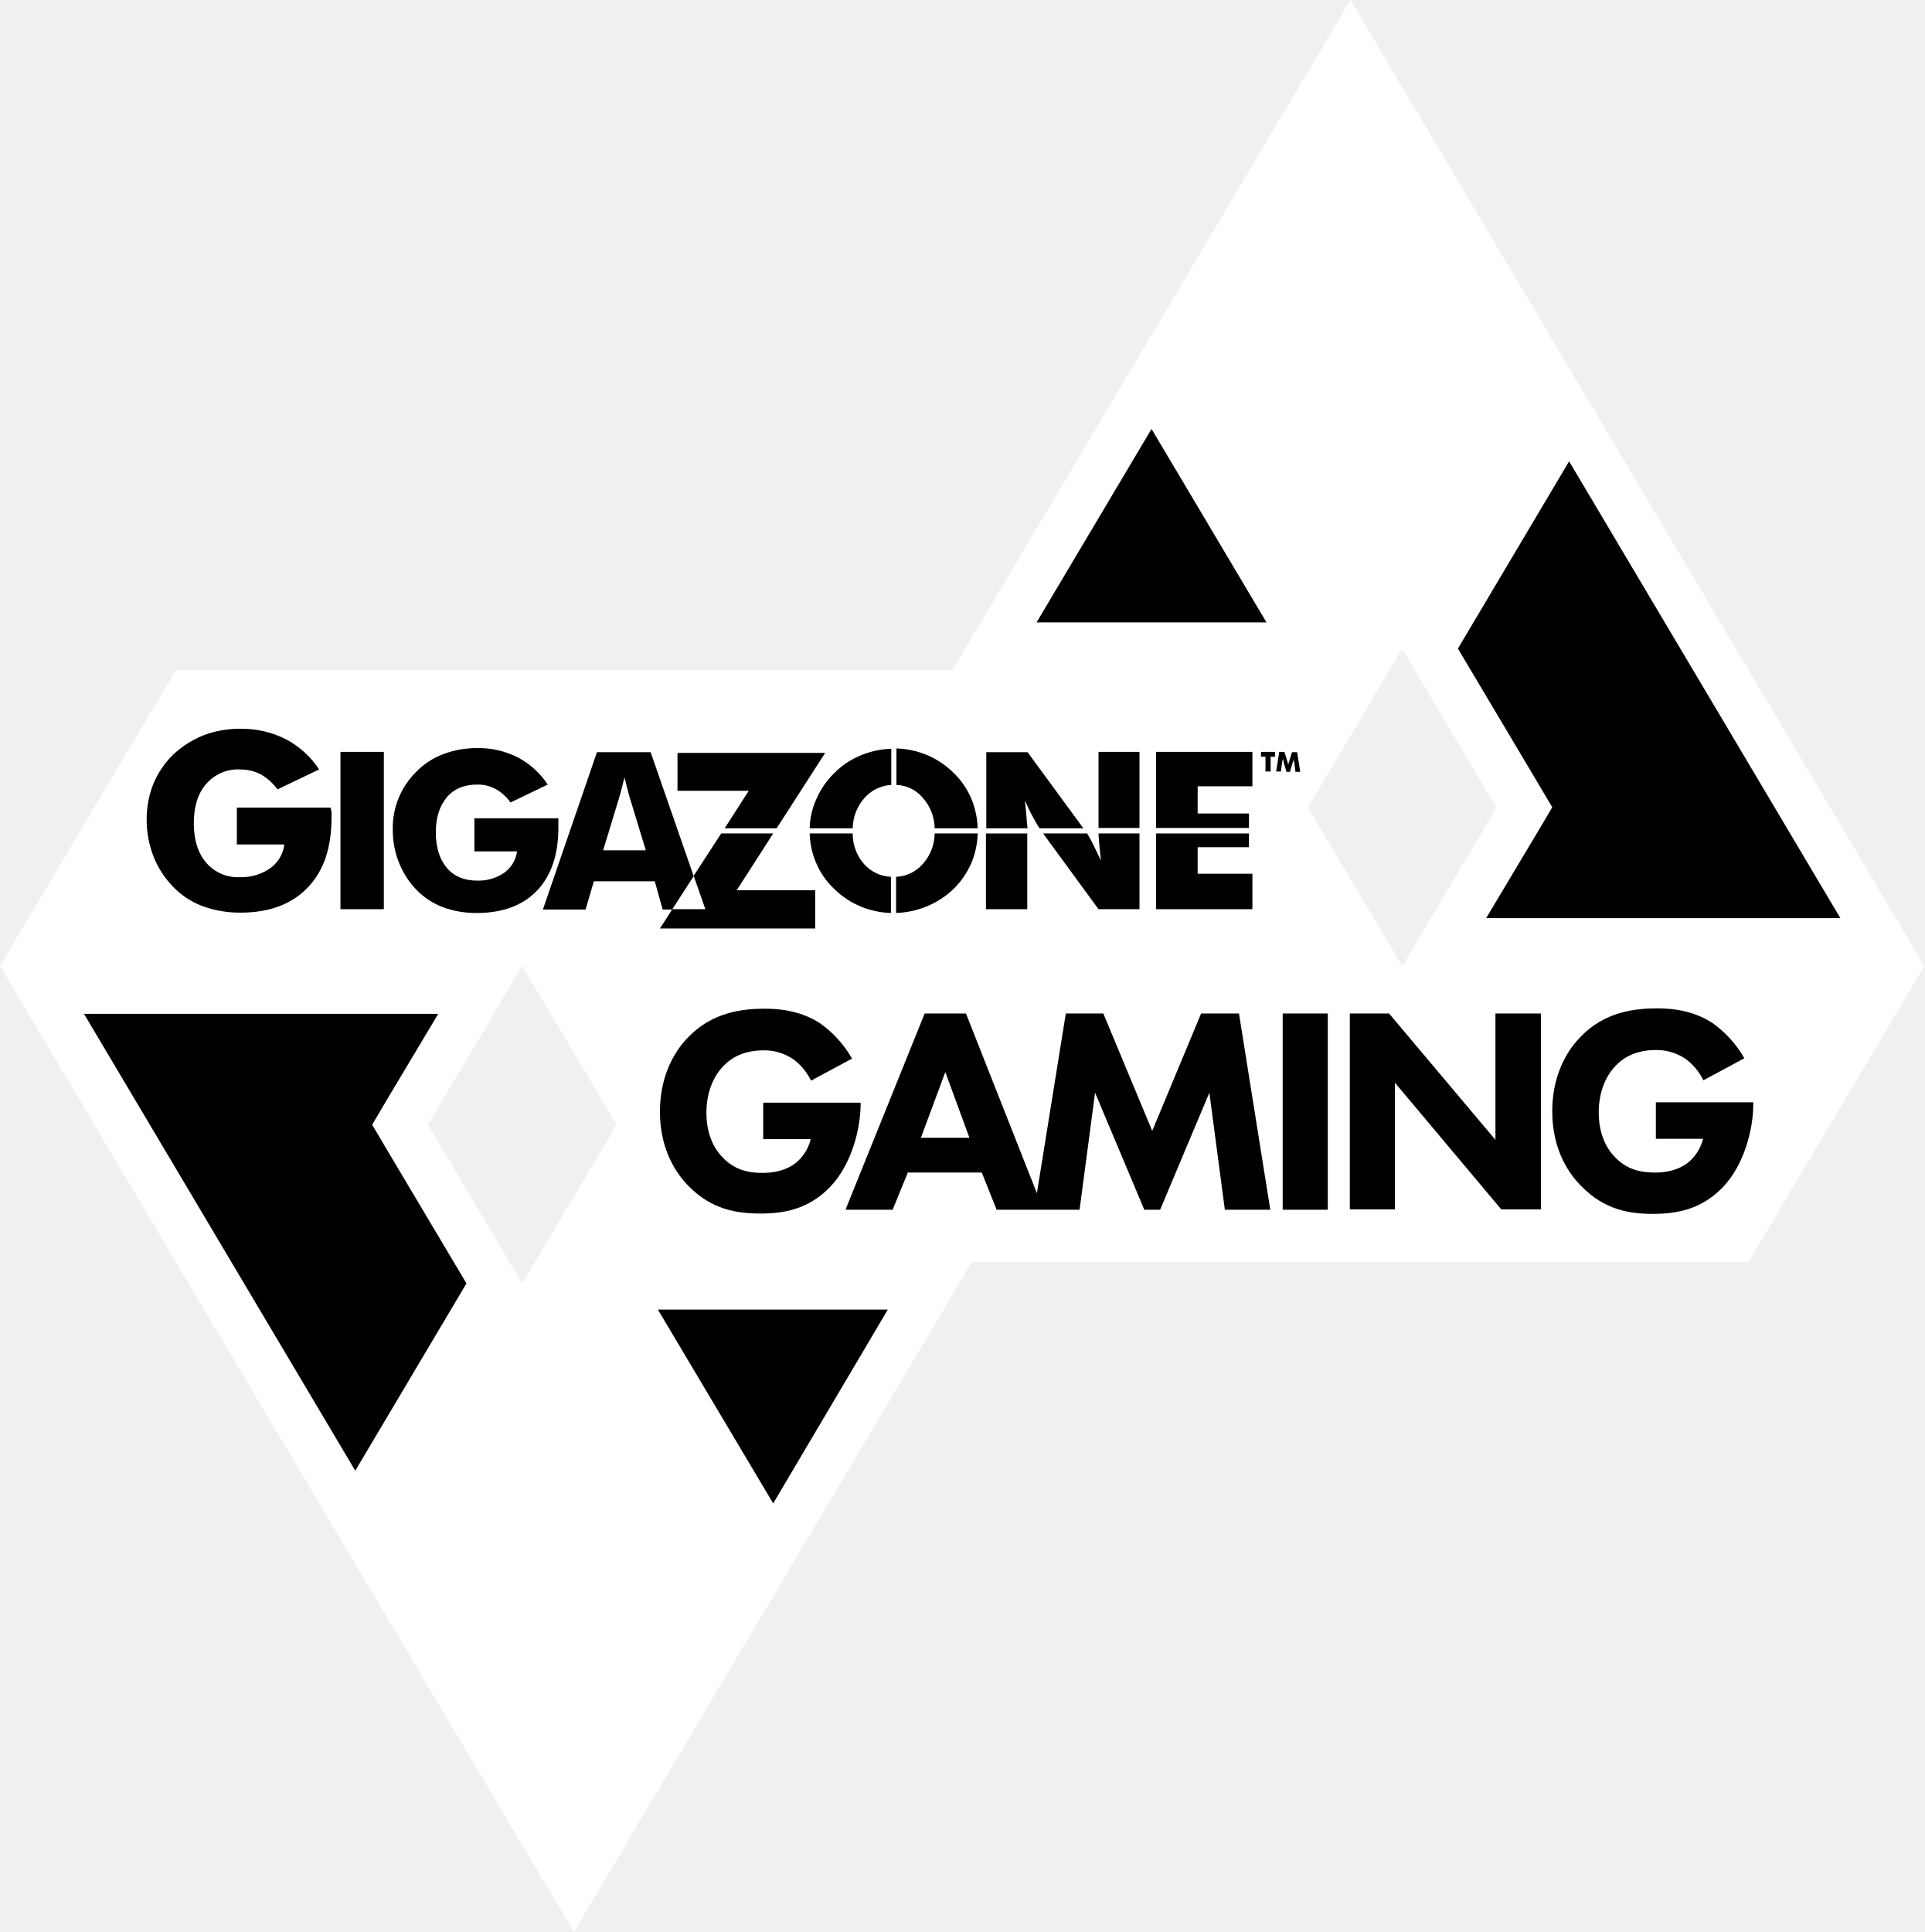
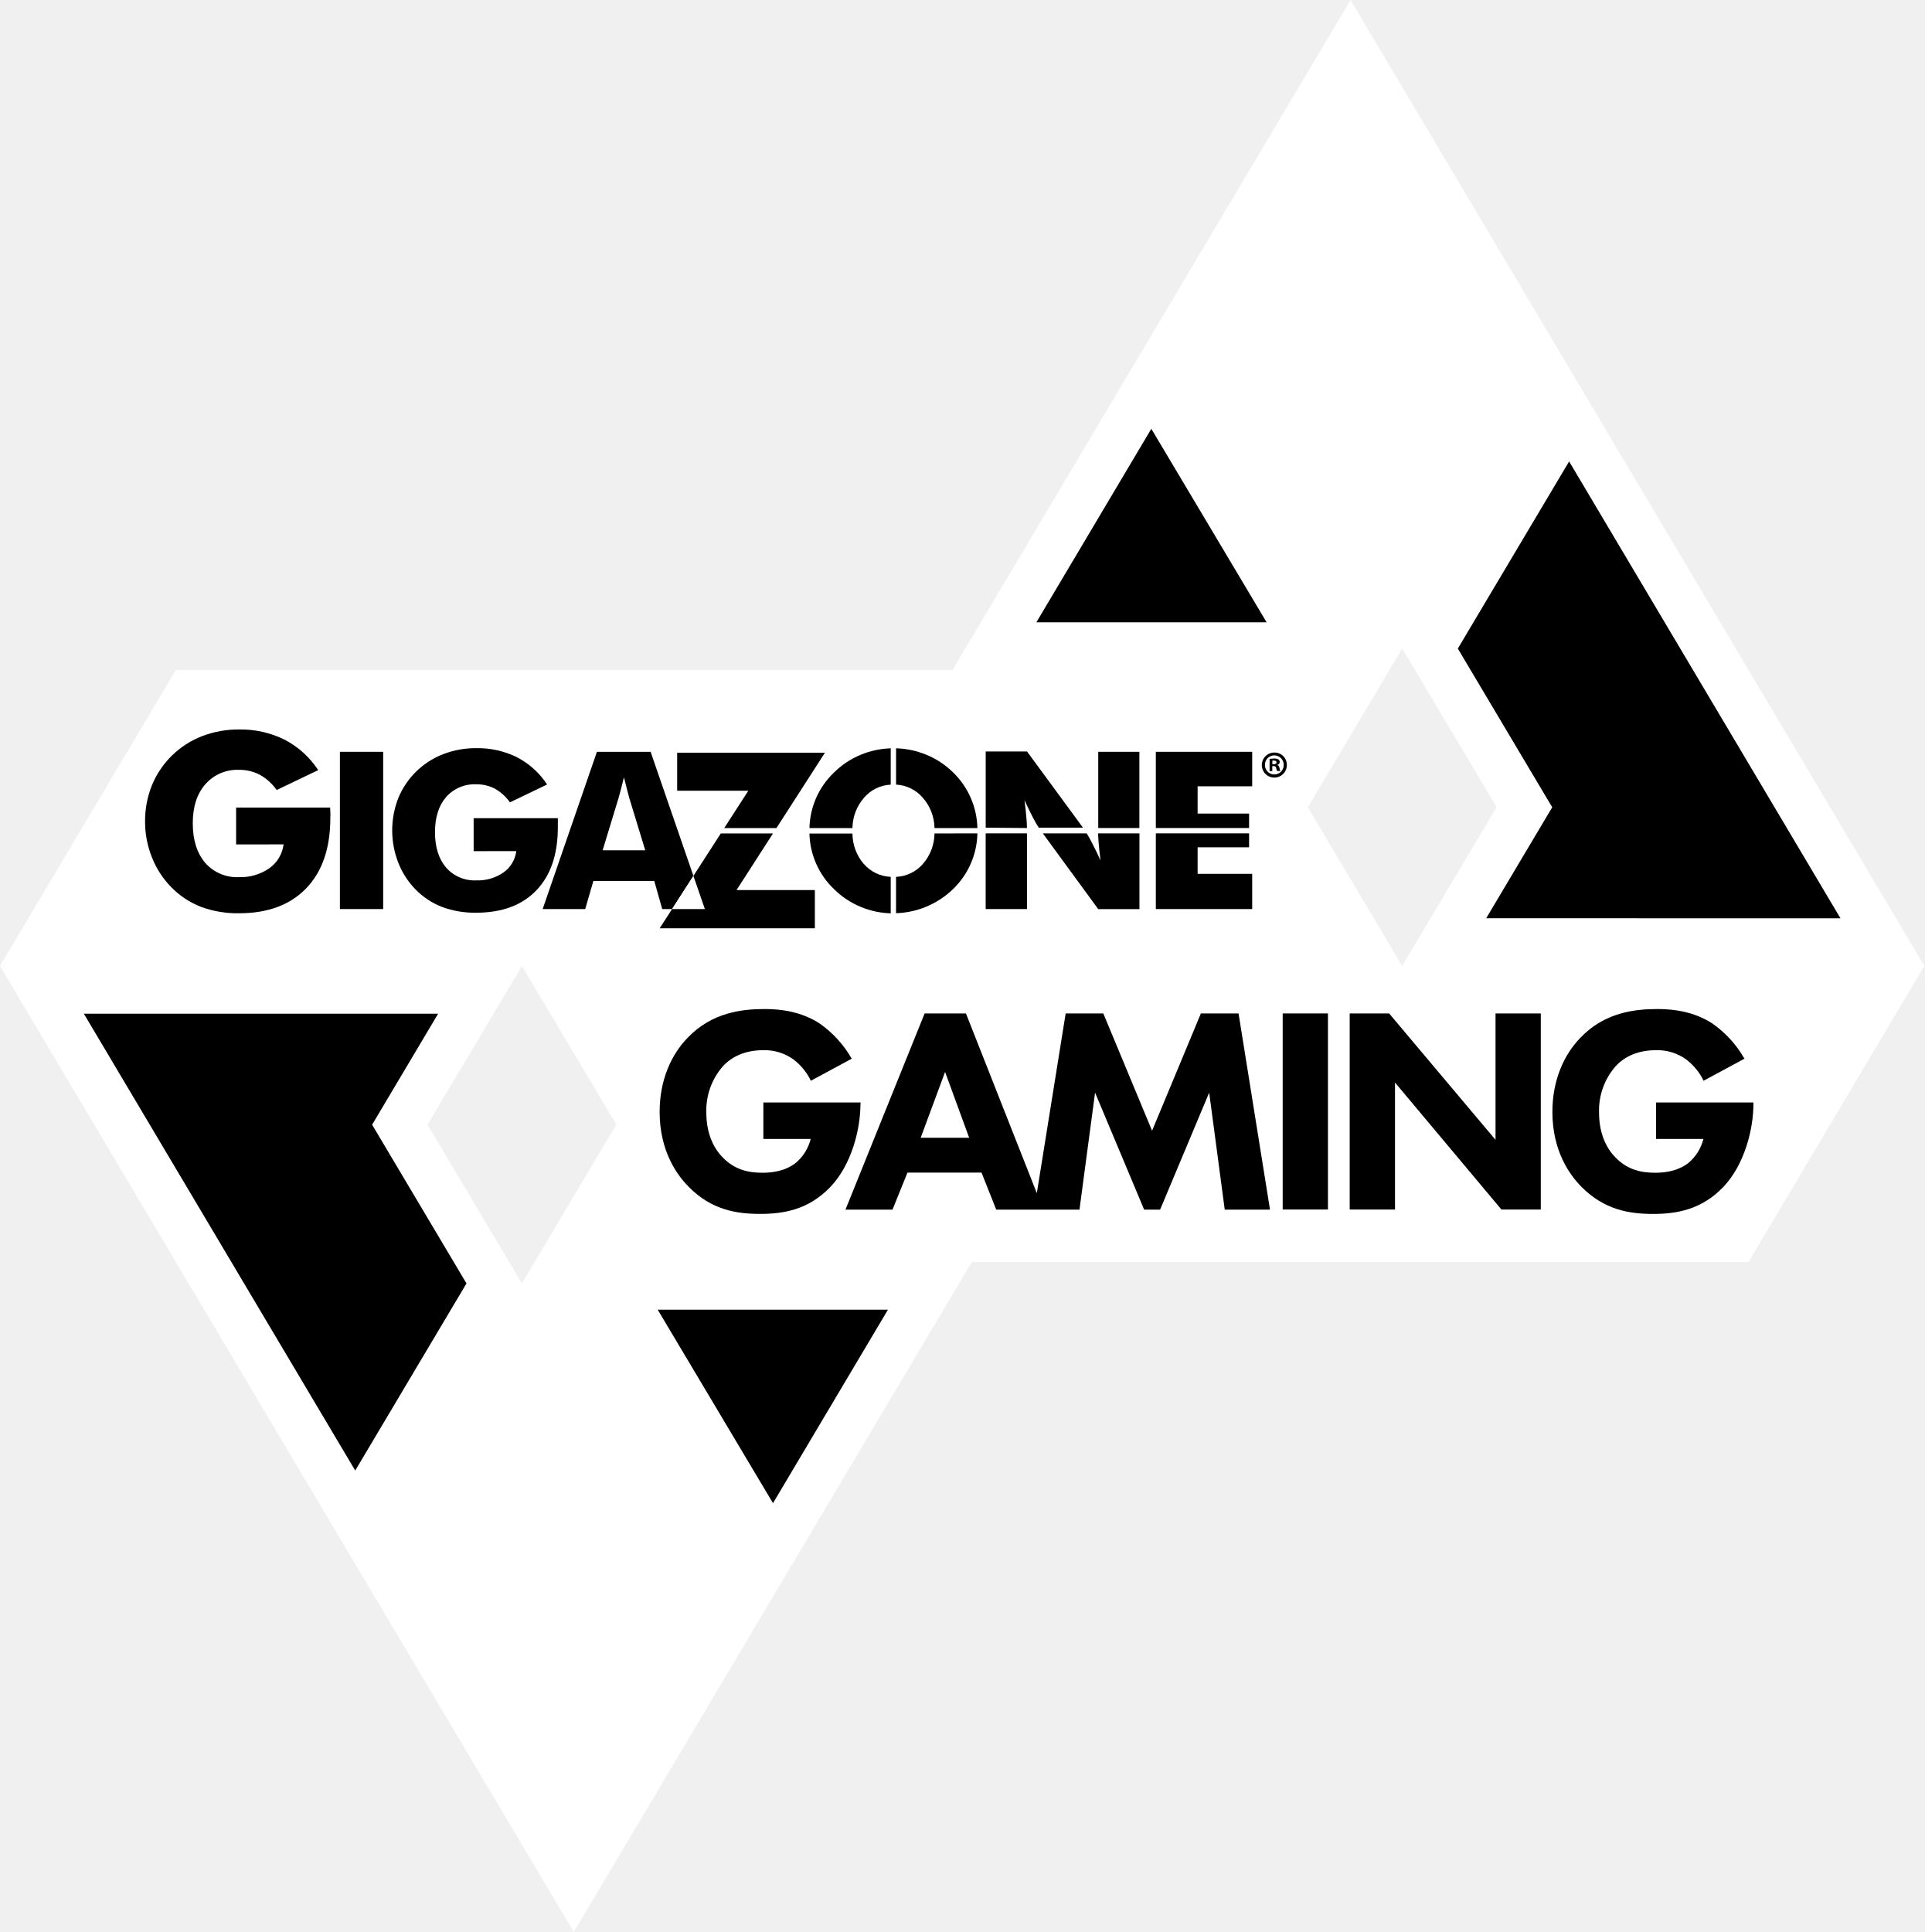
- <svg xmlns="http://www.w3.org/2000/svg" viewBox="0 0 559 561.2">
+ <svg xmlns="http://www.w3.org/2000/svg" viewBox="0 0 559.01 561.22">
  <defs>
    <style>.a{fill:#fff;}</style>
  </defs>
-   <path class="a" d="M392.3,0,276.7,194.6H51.1L0,280.6,166.7,561.2,282.3,366.6H507.9l51.1-86ZM155.4,366.6l-3.7,6.2-27.4-46.1,27.4-46.1,27.4,46.1Zm252-86-1.9-3.1-25.6-42.9,23.7-39.9,3.7-6.2,27.4,46.1Z" />
-   <polygon points="257.9 380.4 191.1 380.4 224.6 436.7 257.9 380.4" />
-   <polygon points="423.5 188.4 446.7 227.4 450.9 234.5 446.7 241.6 431.7 266.7 534.6 266.7 455.8 134 423.5 188.4" />
-   <polygon points="108.1 326.7 112.3 319.6 127.3 294.5 24.4 294.5 103.2 427.2 135.5 372.8 112.3 333.8 108.1 326.7" />
-   <polygon points="301.1 180.8 367.9 180.8 334.5 124.6 301.1 180.8" />
-   <path d="M195.3,264.1l6.2-9.6-12.5-36H173.4l-15.7,45.7h12.4l2.4-8.2h17.7l2.3,8.2h2.8ZM175.2,247l4.6-15.1c.3-.9.5-1.9.8-2.9s.5-2.1.8-3.2c.4,1.6.7,2.9,1,3.9s.4,1.8.6,2.2l4.6,15.1Z" />
-   <path d="M480.2,352.6c6.7,0,14-1.2,20.3-7.8s8.8-17.1,8.8-24v-.6H481v10.6h13.7a12.86,12.86,0,0,1-4.1,6.7c-1.3,1.1-4.3,3.1-9.9,3.1-4.4,0-8.2-1-11.5-4.4-2.4-2.4-4.8-6.6-4.8-13.1,0-5.3,1.7-10.2,4.9-13.5,2.7-2.9,6.6-4.6,11.8-4.6a14.94,14.94,0,0,1,8.7,2.7,17.07,17.07,0,0,1,5,6.1l11.9-6.4a31.7,31.7,0,0,0-9.2-10.2c-5.3-3.5-11.3-4.3-16-4.3-6.7,0-15.4,1-22.4,8.3-4.8,4.9-8.2,12.3-8.2,21.6,0,11.4,5,18.3,8.4,21.7C466.1,351.5,473.4,352.6,480.2,352.6Z" />
-   <polygon points="195.3 264.1 191.7 269.7 236.8 269.7 236.8 258.6 214.1 258.6 214 258.6 224.6 242.1 209.5 242.1 201.5 254.4 204.9 264.1 195.3 264.1" />
-   <polygon points="392.1 294.4 392.1 351.3 405.2 351.3 405.2 314.5 436.1 351.3 447.6 351.3 447.6 294.4 434.4 294.4 434.4 331.1 403.5 294.4 392.1 294.4" />
-   <path d="M162.2,238.7v-1H137.8v9.6h12.4a9.18,9.18,0,0,1-3.7,6.2,13.2,13.2,0,0,1-7.9,2.3c-3.7,0-6.7-1.2-8.8-3.7s-3.2-5.9-3.2-10.3,1.1-7.7,3.2-10.2,5.1-3.7,8.8-3.7a10.79,10.79,0,0,1,5.4,1.3,13.19,13.19,0,0,1,4.3,3.9l10.8-5.2a23.4,23.4,0,0,0-8.7-7.9,25.17,25.17,0,0,0-11.9-2.7,27.69,27.69,0,0,0-9.6,1.7,21.5,21.5,0,0,0-7.9,5.1,22.86,22.86,0,0,0-6.9,17.1,25,25,0,0,0,1.8,9.4,24.27,24.27,0,0,0,5,7.8,21.6,21.6,0,0,0,7.7,5.1,27.75,27.75,0,0,0,9.9,1.7c7.5,0,13.4-2.2,17.5-6.5s6.2-10.4,6.2-18.3Z" />
-   <rect x="98.9" y="218.4" width="12.6" height="45.7" />
-   <path d="M96.1,234.6H68.8v10.7H82.6a10,10,0,0,1-4.1,6.9,14.57,14.57,0,0,1-8.8,2.6,12.14,12.14,0,0,1-9.8-4.2c-2.4-2.8-3.6-6.6-3.6-11.5s1.2-8.6,3.6-11.4a12.28,12.28,0,0,1,9.8-4.2,13.26,13.26,0,0,1,6,1.4,15.45,15.45,0,0,1,4.9,4.4l12.1-5.8a26.23,26.23,0,0,0-9.7-8.8,28.22,28.22,0,0,0-13.2-3,29,29,0,0,0-10.7,1.9,28.06,28.06,0,0,0-8.8,5.6,25.64,25.64,0,0,0-5.8,8.6,27.62,27.62,0,0,0-1.9,10.5,29.22,29.22,0,0,0,2,10.5,26.53,26.53,0,0,0,5.6,8.7,23.13,23.13,0,0,0,8.6,5.7,31.28,31.28,0,0,0,11,1.9c8.4,0,14.9-2.4,19.6-7.3s6.9-11.6,6.9-20.4v-1.8A1.64,1.64,0,0,1,96.1,234.6Z" />
-   <path d="M348.9,294.4l-14.2,34.1-14.2-34.1H309.6l-8.4,52.2-20.6-52.2h-12l-23,57h13.7l4.4-10.8h21.5l4.3,10.8h24.1l4.5-34,14.3,34H337l14.3-34,4.5,34H369l-9.1-57Zm-81.4,36.1,7.1-19.1,7,19.1Z" />
-   <polygon points="210.5 240.6 225.6 240.6 239.7 218.7 196.8 218.7 196.8 229.7 217.5 229.7 210.5 240.6" />
-   <path d="M250,320.3H221.7v10.6h13.8a12.86,12.86,0,0,1-4.1,6.7c-1.3,1.1-4.3,3.1-9.9,3.1-4.4,0-8.2-1-11.5-4.4-2.4-2.4-4.8-6.6-4.8-13.1,0-5.3,1.7-10.2,4.9-13.5,2.7-2.9,6.6-4.6,11.8-4.6a14.94,14.94,0,0,1,8.7,2.7,17.07,17.07,0,0,1,5,6.1l11.9-6.4a31.7,31.7,0,0,0-9.2-10.2c-5.3-3.5-11.3-4.3-16-4.3-6.7,0-15.4,1-22.4,8.3-4.8,4.9-8.2,12.3-8.2,21.6,0,11.4,5,18.3,8.4,21.7,6.7,6.8,14,7.9,20.8,7.9s14-1.2,20.3-7.8,8.8-17.1,8.8-24Z" />
-   <path d="M251,251a13.32,13.32,0,0,1-3.3-8.9H235.2a23.37,23.37,0,0,0,1.8,8.4,22.6,22.6,0,0,0,5.3,7.7,24.67,24.67,0,0,0,7.9,5.2,24.93,24.93,0,0,0,8.6,1.8V254.7A11.12,11.12,0,0,1,251,251Z" />
-   <polygon points="363.8 253.8 347.9 253.8 347.9 246.1 362.8 246.1 362.8 242.1 335.8 242.1 335.8 264.1 363.8 264.1 363.8 253.8" />
-   <path d="M276.9,258.3a23.6,23.6,0,0,0,5.3-7.7,23.91,23.91,0,0,0,1.8-8.5H271.5a13.33,13.33,0,0,1-3.4,8.8,10.84,10.84,0,0,1-7.8,3.8v10.5a25.43,25.43,0,0,0,8.6-1.8A24.83,24.83,0,0,0,276.9,258.3Z" />
-   <rect x="286.4" y="242.1" width="12" height="22" />
-   <polygon points="366.3 219.8 367.6 219.8 367.6 224.1 369.1 224.1 369.1 219.8 370.4 219.8 370.4 218.4 366.3 218.4 366.3 219.8" />
-   <polygon points="362.8 236.3 347.9 236.3 347.9 228.4 363.8 228.4 363.8 218.4 335.8 218.4 335.8 240.5 362.8 240.5 362.8 236.3" />
-   <rect x="319.1" y="218.4" width="11.9" height="22.1" />
-   <path d="M298.2,237.6c-.1-1.5-.3-3.2-.5-5.1.9,2,1.7,3.7,2.5,5.1a32.6,32.6,0,0,0,1.7,2.9v.1h12.8l-16.2-22.1h-12v22.1h12A27.68,27.68,0,0,1,298.2,237.6Z" />
-   <path d="M319.1,264.1H331v-22H319.1c0,.9.1,1.8.2,2.8.1,1.5.3,3.2.5,5.1-.9-2-1.8-3.7-2.5-5.2q-1.05-2-1.5-2.7H303Z" />
-   <path d="M268.1,231.8a13.53,13.53,0,0,1,3.4,8.8H284a24.38,24.38,0,0,0-1.8-8.5,22.6,22.6,0,0,0-5.3-7.7,24.67,24.67,0,0,0-7.9-5.2,25.43,25.43,0,0,0-8.6-1.8V228A10.45,10.45,0,0,1,268.1,231.8Z" />
-   <path d="M235.2,240.6h12.5a13.53,13.53,0,0,1,3.4-8.8,11.22,11.22,0,0,1,7.8-3.8V217.5a25.43,25.43,0,0,0-8.6,1.8,23.12,23.12,0,0,0-7.9,5.2,23.6,23.6,0,0,0-5.3,7.7A21.51,21.51,0,0,0,235.2,240.6Z" />
-   <path d="M372.7,220.4a5.07,5.07,0,0,0,.2.9v.2l.8,2.7h1l.8-2.7a.31.31,0,0,1,.1-.2,5.07,5.07,0,0,0,.2-.9,1.48,1.48,0,0,0,.1.7,1.27,1.27,0,0,0,.1.6l.3,2.5h1.4l-.9-5.7h-1.5l-.9,2.9a.76.76,0,0,0-.1.4.37.37,0,0,1-.1.3,2.54,2.54,0,0,0-.2-.7v-.1l-.9-2.9h-1.5l-.9,5.7h1.4l.3-2.5c0-.2.1-.4.1-.6A1.42,1.42,0,0,0,372.7,220.4Z" />
-   <rect x="372.6" y="294.4" width="13.1" height="57" />
+   <path class="a" d="M392.32,0,276.7,194.63H51.07L0,280.6,166.68,561.22,282.31,366.58H507.94l51.07-86Zm-237,366.58-3.71,6.24-27.42-46.11,27.42-46.1,27.42,46.06Zm252-86-1.86-3.13-25.55-42.93,23.71-39.92,3.71-6.24,27.42,46.11Z" transform="translate(0 0)" />
+   <polygon points="257.94 380.45 191.06 380.45 224.55 436.65 257.94 380.45" />
+   <polygon points="423.49 188.4 446.69 227.42 450.91 234.5 446.69 241.59 431.73 266.74 534.64 266.75 455.82 134.04 423.49 188.4" />
+   <polygon points="108.1 326.71 112.31 319.63 127.27 294.47 24.36 294.47 103.19 427.17 135.51 372.82 112.31 333.8 108.1 326.71" />
+   <polygon points="301.06 180.77 367.94 180.77 334.45 124.56 301.06 180.77" />
+   <path d="M480.23,352.63c6.75,0,14-1.2,20.32-7.77s8.8-17.08,8.8-24v-.6H481.08v10.59h13.75a13.31,13.31,0,0,1-4.1,6.75c-1.28,1.11-4.27,3.07-9.91,3.07-4.36,0-8.2-1-11.53-4.44-2.39-2.39-4.78-6.58-4.78-13.07a19.5,19.5,0,0,1,4.87-13.49c2.73-2.9,6.57-4.61,11.79-4.61a14.29,14.29,0,0,1,8.71,2.73,17.24,17.24,0,0,1,5,6.15l11.87-6.4a31.49,31.49,0,0,0-9.22-10.16c-5.3-3.5-11.27-4.27-16-4.27-6.75,0-15.37,1-22.37,8.28-4.78,4.87-8.2,12.3-8.2,21.6,0,11.36,5,18.27,8.37,21.69C466.06,351.52,473.4,352.63,480.23,352.63Z" transform="translate(0 0)" />
+   <polygon points="392.08 294.39 392.08 351.35 405.24 351.35 405.24 314.46 436.15 351.35 447.59 351.35 447.59 294.39 434.44 294.39 434.44 331.11 403.53 294.39 392.08 294.39" />
+   <path d="M348.85,294.39l-14.18,34.07L320.5,294.39H309.57l-8.38,52.21-20.59-52.21h-12l-23,57h13.66l4.35-10.76h21.52l4.27,10.76h24.18l4.53-34,14.26,34H337l14.26-34,4.52,34h13.15l-9.14-57Zm-81.4,36.12,7.09-19.13,7,19.13Z" transform="translate(0 0)" />
+   <path d="M250,320.26H221.75v10.59H235.5a13.3,13.3,0,0,1-4.1,6.75c-1.28,1.11-4.27,3.07-9.91,3.07-4.36,0-8.2-1-11.53-4.44-2.39-2.39-4.78-6.58-4.78-13.07a19.51,19.51,0,0,1,4.87-13.49c2.73-2.9,6.58-4.61,11.79-4.61a14.29,14.29,0,0,1,8.71,2.73,17.24,17.24,0,0,1,5,6.15l11.87-6.4a31.5,31.5,0,0,0-9.22-10.16c-5.3-3.5-11.27-4.27-16-4.27-6.75,0-15.37,1-22.38,8.28-4.78,4.87-8.2,12.3-8.2,21.6,0,11.36,5,18.27,8.37,21.69,6.66,6.83,14,7.94,20.84,7.94s14-1.2,20.33-7.77,8.79-17.08,8.79-24Z" transform="translate(0 0)" />
+   <rect x="372.61" y="294.39" width="13.15" height="56.96" />
+   <path d="M68.59,245.29v-10.7H95.91c0,.35,0,.73.05,1.15s0,1,0,1.85q0,13.17-7,20.44t-19.57,7.26a30.45,30.45,0,0,1-11-1.86,24.44,24.44,0,0,1-8.62-5.7,25.74,25.74,0,0,1-5.63-8.66,27.88,27.88,0,0,1-2-10.47,27.6,27.6,0,0,1,2-10.51,25.81,25.81,0,0,1,14.62-14.27,29.51,29.51,0,0,1,10.71-1.92,28.62,28.62,0,0,1,13.26,3,25.91,25.91,0,0,1,9.7,8.81l-12.06,5.78a14.65,14.65,0,0,0-4.86-4.41,12.61,12.61,0,0,0-6-1.45,12.29,12.29,0,0,0-9.83,4.16Q56,231.94,56,239.16t3.59,11.46a12.27,12.27,0,0,0,9.83,4.18,14.53,14.53,0,0,0,8.83-2.6,9.94,9.94,0,0,0,4.13-6.92Z" transform="translate(0 0)" />
+   <polygon points="98.74 264.07 98.74 218.39 111.31 218.39 111.31 264.07 98.74 264.07 98.74 264.07" />
+   <path d="M137.59,247.25v-9.58h24.46q0,.47,0,1t0,1.65q0,11.79-6.23,18.3t-17.52,6.51a27.26,27.26,0,0,1-9.88-1.67,21.87,21.87,0,0,1-7.72-5.1,23.1,23.1,0,0,1-5-7.75,25.8,25.8,0,0,1,0-18.78,23.12,23.12,0,0,1,13.09-12.78,26.43,26.43,0,0,1,9.6-1.72A25.62,25.62,0,0,1,150.24,220a23.19,23.19,0,0,1,8.69,7.89l-10.8,5.18a13.13,13.13,0,0,0-4.35-3.95,11.28,11.28,0,0,0-5.41-1.29,11,11,0,0,0-8.8,3.73q-3.21,3.73-3.21,10.19T129.57,252a11,11,0,0,0,8.8,3.74,13,13,0,0,0,7.91-2.32,8.9,8.9,0,0,0,3.7-6.19Z" transform="translate(0 0)" />
+   <path d="M175.06,247l4.59-15.07q.4-1.4.8-2.93t.8-3.21l1,3.93q.38,1.53.59,2.22L187.44,247ZM189,218.39h-15.6l-15.76,45.68H170l2.37-8.17h17.69l2.31,8.17h2.86l6.2-9.63L189,218.39Z" transform="translate(0 0)" />
+   <polygon class="a" points="201.43 254.44 195.23 264.07 204.76 264.07 201.43 254.44 201.43 254.44" />
+   <path d="M298.32,240.53q0-1.34-.16-3-.17-2.22-.55-5.09,1.34,2.93,2.48,5.1a26.13,26.13,0,0,0,1.67,2.89l0,0H314.6l-16.26-22.14h-12v22.14Z" transform="translate(0 0)" />
+   <polygon points="330.98 240.53 330.98 218.39 319.03 218.39 319.03 240.53 330.98 240.53 330.98 240.53" />
+   <polygon points="286.33 242.08 286.33 264.07 298.34 264.07 298.34 242.08 286.33 242.08 286.33 242.08" />
+   <path d="M319,242.08c0,.86.07,1.79.15,2.8q.17,2.22.55,5.06-1.37-3-2.51-5.16-1-1.91-1.51-2.69H302.94l16.09,22H331v-22Z" transform="translate(0 0)" />
+   <polygon points="347.9 246.13 362.85 246.13 362.85 242.08 335.76 242.08 335.76 264.07 363.75 264.07 363.75 253.84 347.9 253.84 347.9 246.13 347.9 246.13" />
+   <polygon points="335.76 218.39 335.76 240.53 362.85 240.53 362.85 236.33 347.9 236.33 347.9 228.41 363.75 228.41 363.75 218.39 335.76 218.39 335.76 218.39" />
+   <path d="M271.47,242.1a13.69,13.69,0,0,1-3.36,8.84,10.88,10.88,0,0,1-7.82,3.78v10.55a24.57,24.57,0,0,0,8.58-1.81,24.92,24.92,0,0,0,8-5.2,23.13,23.13,0,0,0,7.06-16.17Z" transform="translate(0 0)" />
+   <path d="M268.07,231.74a13.63,13.63,0,0,1,3.4,8.8h12.46a23.3,23.3,0,0,0-7.06-16.17,24.15,24.15,0,0,0-7.94-5.19,24.72,24.72,0,0,0-8.63-1.81v10.55a10.93,10.93,0,0,1,7.77,3.81Z" transform="translate(0 0)" />
+   <polygon points="210.38 240.55 225.55 240.55 239.64 218.65 196.71 218.65 196.71 229.7 217.38 229.7 210.38 240.55 210.38 240.55" />
+   <polygon points="224.55 242.1 209.39 242.1 201.43 254.44 204.76 264.07 195.23 264.07 191.63 269.66 236.71 269.66 236.71 258.55 213.96 258.55 224.55 242.1 224.55 242.1" />
+   <path d="M250.94,251a13.74,13.74,0,0,1-3.31-8.87H235.14a23,23,0,0,0,7.16,16.17,23.9,23.9,0,0,0,7.88,5.2,24.55,24.55,0,0,0,8.57,1.81V254.71a10.84,10.84,0,0,1-7.81-3.75Z" transform="translate(0 0)" />
+   <path d="M250.18,219.19a23.87,23.87,0,0,0-7.88,5.19,23,23,0,0,0-7.16,16.17h12.49a13.71,13.71,0,0,1,3.36-8.82,10.87,10.87,0,0,1,7.76-3.8V217.38a24.53,24.53,0,0,0-8.57,1.81Z" transform="translate(0 0)" />
+   <path d="M369.63,222H370c.45,0,.82-.15.82-.52s-.24-.54-.76-.54a2,2,0,0,0-.45,0v1Zm0,2h-.82v-3.54a7.13,7.13,0,0,1,1.36-.11,2.21,2.21,0,0,1,1.23.26,1,1,0,0,1,.35.78.91.91,0,0,1-.73.82v0a1,1,0,0,1,.65.86,2.69,2.69,0,0,0,.26.89H371a3,3,0,0,1-.28-.86c-.07-.39-.28-.56-.74-.56h-.39v1.42Zm-2.18-1.86a2.74,2.74,0,0,0,2.76,2.83,2.71,2.71,0,0,0,2.7-2.81,2.73,2.73,0,1,0-5.46,0Zm6.37,0a3.64,3.64,0,1,1-3.63-3.54,3.56,3.56,0,0,1,3.63,3.54Z" transform="translate(0 0)" />
</svg>
